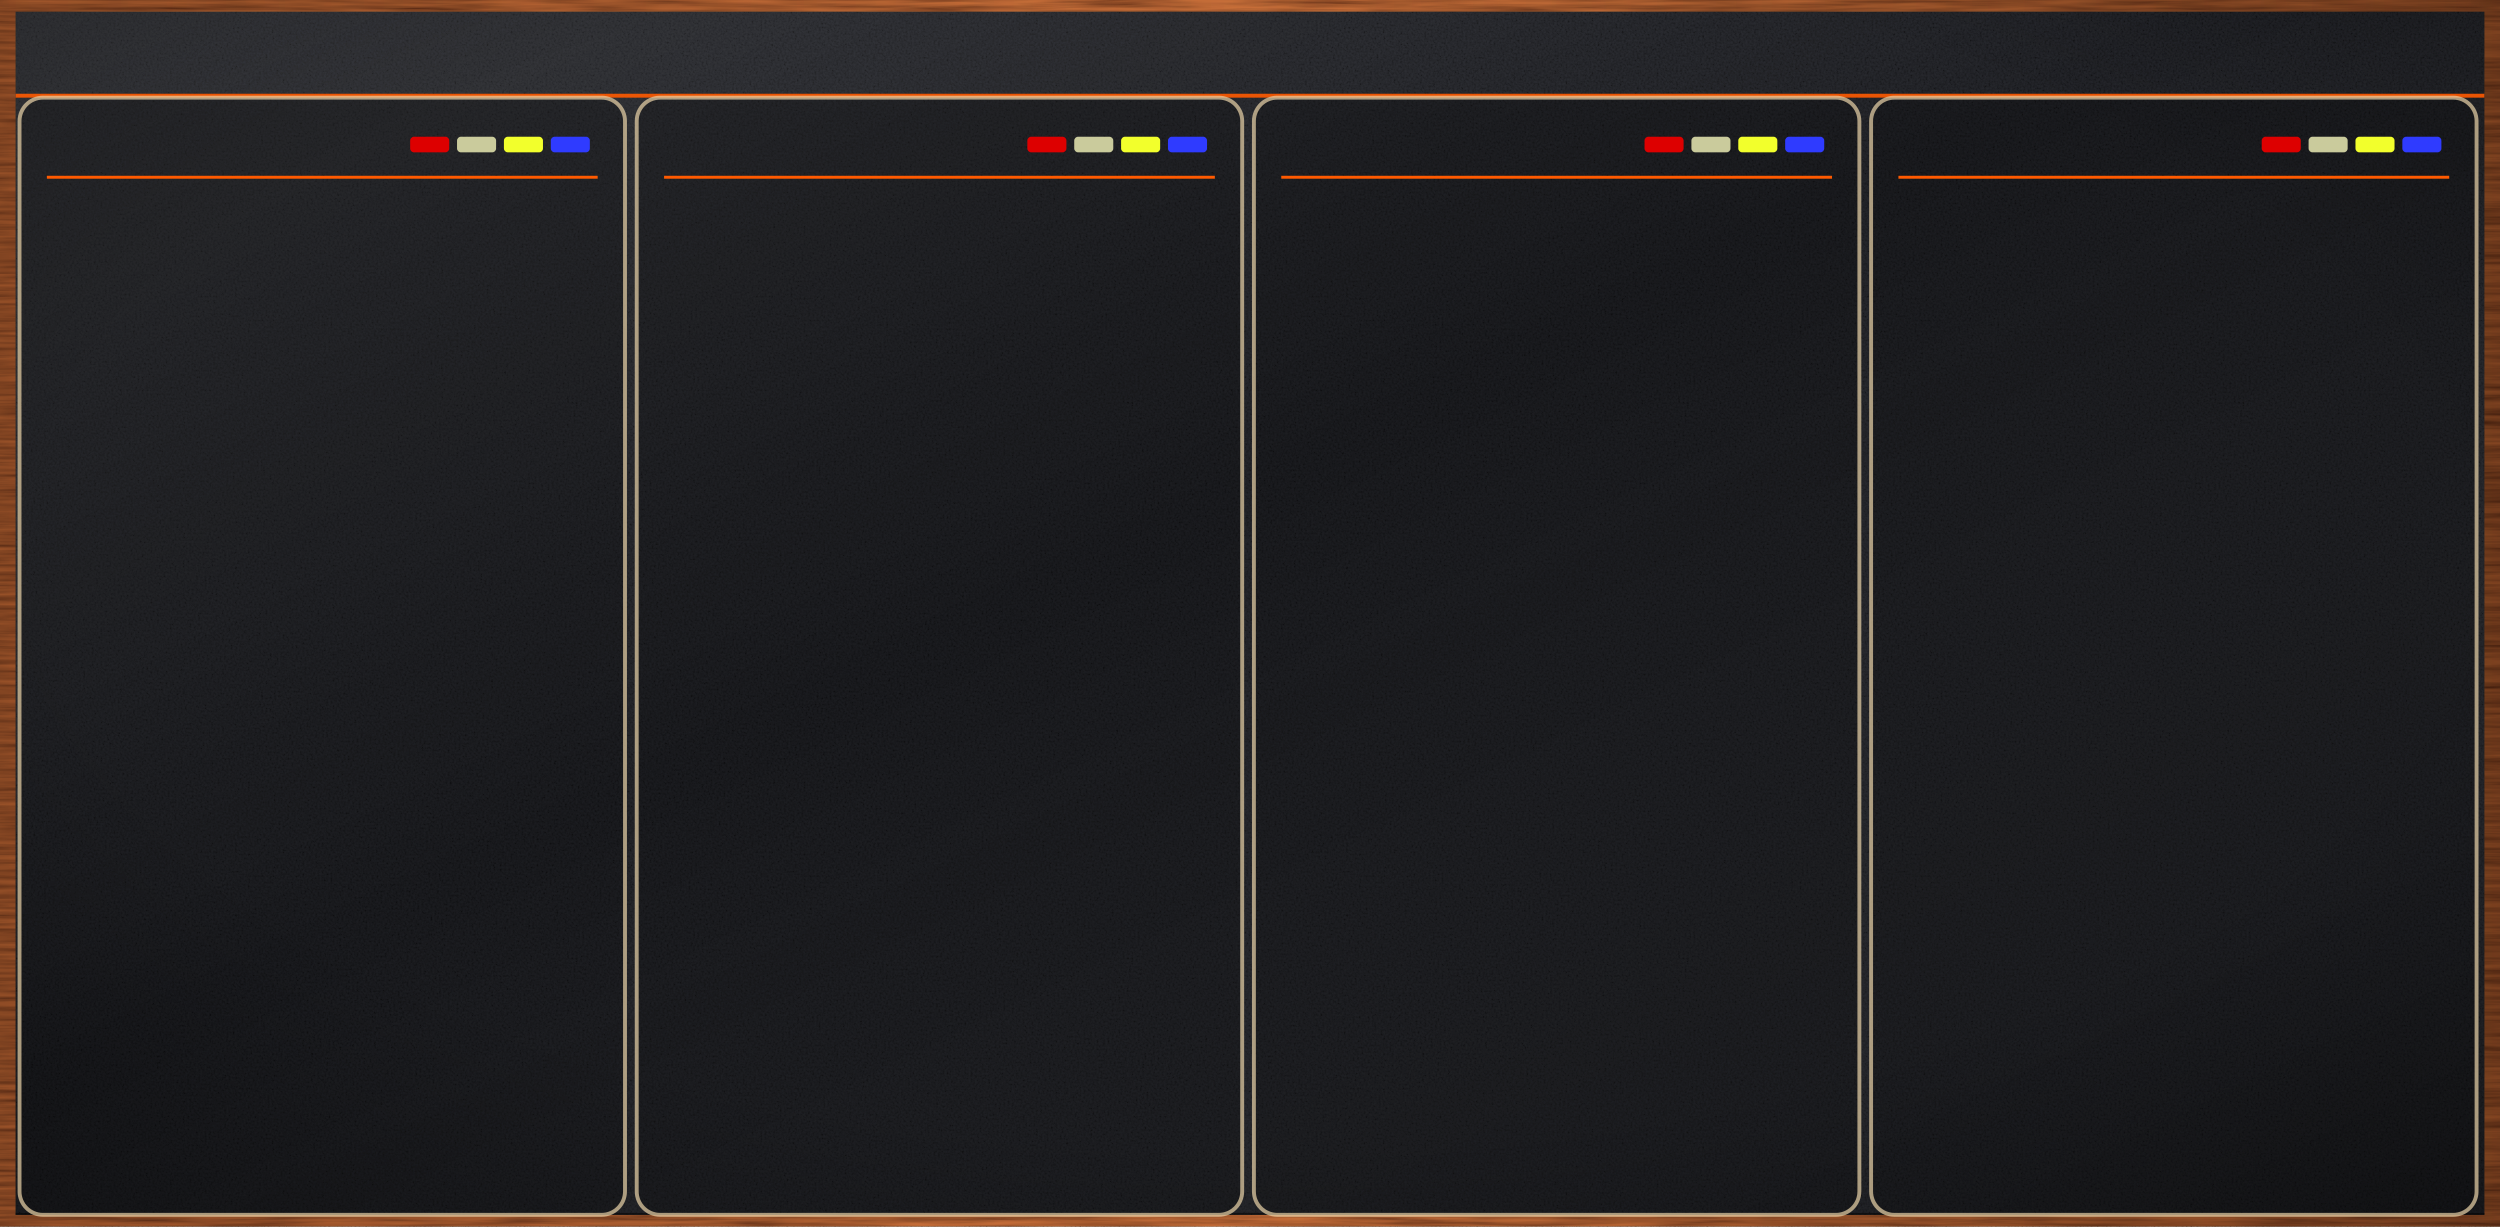
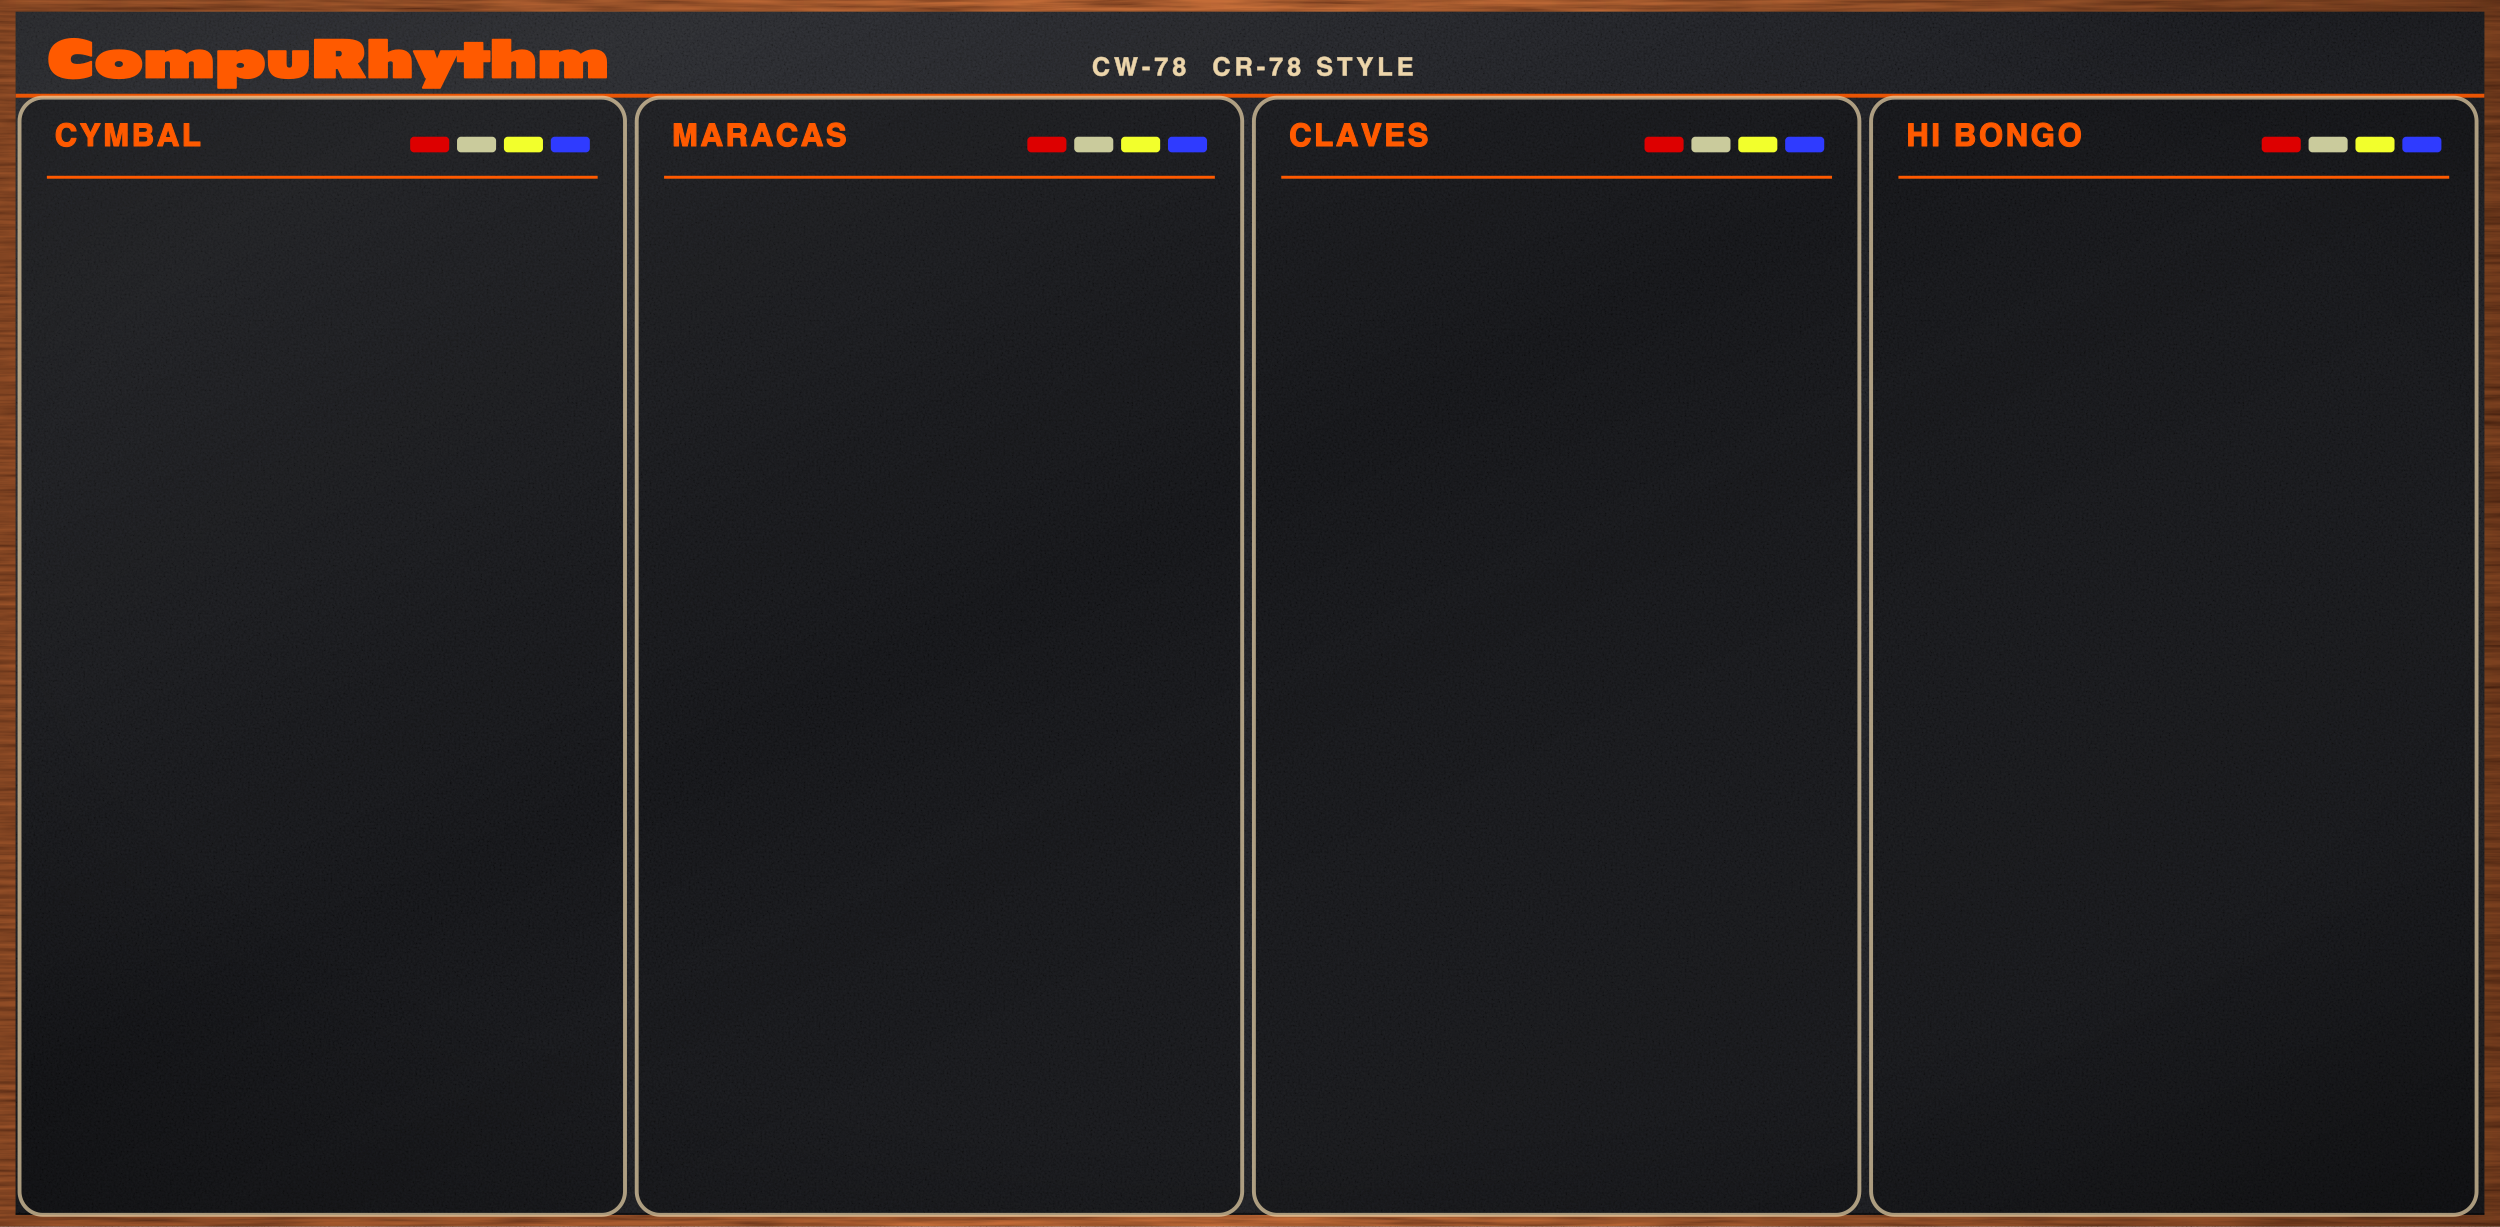
<svg xmlns="http://www.w3.org/2000/svg" viewBox="0 0 1280 628" width="1280" height="628">
  <defs>
    <filter id="brush" x="0" y="0" width="100%" height="100%">
      <feTurbulence type="fractalNoise" baseFrequency="0.001 1.1" numOctaves="4" seed="7" />
      <feColorMatrix type="matrix" values="1.9 0 0 0 -0.45  1.9 0 0 0 -0.45  1.9 0 0 0 -0.45  0 0 0 0 1" />
    </filter>
    <filter id="fine" x="0" y="0" width="100%" height="100%">
      <feTurbulence type="fractalNoise" baseFrequency="0.9" numOctaves="2" seed="3" />
      <feColorMatrix type="matrix" values="1.6 0 0 0 -0.3  1.6 0 0 0 -0.3  1.6 0 0 0 -0.3  0 0 0 0 1" />
    </filter>
    <filter id="grainv" x="0" y="0" width="100%" height="100%">
      <feTurbulence type="fractalNoise" baseFrequency="0.02 0.6" numOctaves="4" seed="11" />
      <feColorMatrix type="matrix" values="1.5 0 0 0 -0.25  1.2 0 0 0 -0.25  0.8 0 0 0 -0.25  0 0 0 0 1" />
    </filter>
    <linearGradient id="lit" x1="0" y1="0" x2="1" y2="1">
      <stop offset="0" stop-color="#fff" stop-opacity="0.22" />
      <stop offset="0.45" stop-color="#fff" stop-opacity="0" />
      <stop offset="1" stop-color="#000" stop-opacity="0.18" />
    </linearGradient>
    <radialGradient id="vig" cx="0.5" cy="0.45" r="0.8">
      <stop offset="0.6" stop-color="#000" stop-opacity="0" />
      <stop offset="1" stop-color="#000" stop-opacity="0.35" />
    </radialGradient>
    <radialGradient id="screw" cx="0.35" cy="0.3" r="0.8">
      <stop offset="0" stop-color="#e2e4e8" />
      <stop offset="1" stop-color="#6a6d74" />
    </radialGradient>
    <linearGradient id="woodh" x1="0" y1="0" x2="0" y2="1">
      <stop offset="0" stop-color="#7a5232" />
      <stop offset="1" stop-color="#4a2f1b" />
    </linearGradient>
    <linearGradient id="wood" x1="0" y1="0" x2="1" y2="0">
      <stop offset="0" stop-color="#5a3a22" />
      <stop offset="0.5" stop-color="#7a5232" />
      <stop offset="1" stop-color="#4a2f1b" />
    </linearGradient>
    <filter id="woodg" x="0" y="0" width="100%" height="100%">
      <feTurbulence type="fractalNoise" baseFrequency="0.02 0.4" numOctaves="3" seed="5" />
      <feColorMatrix type="matrix" values="0.9 0 0 0 0.1  0.6 0 0 0 0.02  0.4 0 0 0 0  0 0 0 0 1" />
    </filter>
  </defs>
  <rect x="0" y="0" width="1280" height="628" fill="#1c1d21" />
  <rect x="0" y="0" width="1280" height="628" filter="url(#fine)" style="mix-blend-mode:overlay" opacity="0.3" />
  <rect x="0" y="0" width="1280" height="628" fill="url(#lit)" opacity="0.45" />
  <rect x="0" y="0" width="1280" height="628" fill="url(#vig)" />
  <clipPath id="bez">
    <path clip-rule="evenodd" d="M0 0H1280 V628 H0Z M8 6H1272 V622 H8Z" />
  </clipPath>
  <g clip-path="url(#bez)">
    <rect x="0" y="0" width="1280" height="628" fill="url(#wood)" />
    <rect x="0" y="0" width="1280" height="628" filter="url(#woodg)" style="mix-blend-mode:overlay" opacity="0.8" />
  </g>
  <rect x="8" y="621" width="1264" height="1" fill="#000" opacity="0.5" />
+   <g fill="#ff5a00" stroke="#ff5a00" stroke-width="35" stroke-linejoin="round" opacity="1">
+     <path transform="translate(24.00 39.63) scale(0.03 -0.03)" d="M755 267V41Q744 35 722.0 25.5Q700 16 625.0 0.0Q550 -16 465 -16Q42 -16 42 307Q42 398 74.5 466.5Q107 535 166.0 575.5Q225 616 300.0 636.0Q375 656 466 656Q534 656 606.0 640.0Q678 624 716 608L755 593V370Q627 415 523 415Q391 415 391 306Q391 212 522 212Q637 212 755 267Z" />
+     <path transform="translate(48.39 39.63) scale(0.03 -0.03)" d="M704.0 397.0Q798 332 798.0 226.0Q798 120 704.0 54.0Q610 -12 415.0 -12.0Q220 -12 125.5 54.0Q31 120 31.0 226.0Q31 332 125.5 397.0Q220 462 415.0 462.0Q610 462 704.0 397.0ZM415 296Q373 296 350.5 276.5Q328 257 328.0 228.0Q328 199 350.5 179.5Q373 160 415 160Q456 160 479.0 179.5Q502 199 502.0 228.0Q502 257 479.0 276.5Q456 296 415 296Z" />
+     <path transform="translate(73.26 39.63) scale(0.03 -0.03)" d="M1173 0H883V241Q883 268 867.0 280.0Q851 292 829 292Q783 292 765 258V0H476V237Q476 259 466.0 272.5Q456 286 446.5 289.0Q437 292 427 292Q378 292 357 259V0H58V447H357V398Q441 461 558 461Q690 461 739 375Q766 405 823.5 433.0Q881 461 959 461Q1069 461 1121.0 408.5Q1173 356 1173 268Z" />
+     <path transform="translate(110.01 39.63) scale(0.03 -0.03)" d="M357 -177H58V447H357V399Q421 461 551 461Q674 461 755.0 404.0Q836 347 836 232Q836 170 812.5 121.5Q789 73 749.0 45.0Q709 17 661.5 3.0Q614 -11 561 -11Q425 -11 357 50ZM516 201Q516 230 494.0 247.5Q472 265 440 265Q393 265 372.5 246.0Q352 227 352 203Q352 174 375.5 159.5Q399 145 432 145Q474 145 495.0 161.0Q516 177 516 201Z" />
+     <path transform="translate(136.02 39.63) scale(0.03 -0.03)" d="M468 228V447H721Q721 259 720 203Q717 97 650 47Q569 -11 396 -11Q241 -11 170 23Q68 73 57 210L52 447H340V229Q340 150 405 150Q468 150 468 228Z" />
+     <path transform="translate(159.24 39.63) scale(0.03 -0.03)" d="M922 0H543L465 160H406V0H68V642H566Q733 642 812.5 595.0Q892 548 892 418Q892 381 880.0 350.0Q868 319 851.0 301.0Q834 283 816.5 270.0Q799 257 787 252L775 247ZM406 341H481Q510 341 526.5 359.5Q543 378 543 405Q543 434 526.5 452.0Q510 470 478 470H406Z" />
+     <path transform="translate(187.38 39.63) scale(0.03 -0.03)" d="M764 0H475V246Q475 268 458.5 280.0Q442 292 423 292Q375 292 357 259V0H58V642H357V398Q439 461 560 461Q657 461 710.5 411.0Q764 361 764 264Z" />
+     <path transform="translate(211.89 39.63) scale(0.03 -0.03)" d="M444 -177H155L236 0H204L0 447H335L395 271L465 447H752Z" />
+     <path transform="translate(234.45 39.63) scale(0.03 -0.03)" d="M418 0H119V276H-2V447H119V589H418V447H539V276H418Z" />
+     <path transform="translate(250.56 39.63) scale(0.03 -0.03)" d="M764 0H475V246Q475 268 458.5 280.0Q442 292 423 292Q375 292 357 259V0H58V642H357V398Q439 461 560 461Q657 461 710.5 411.0Q764 361 764 264Z" />
+     <path transform="translate(275.07 39.63) scale(0.03 -0.03)" d="M1173 0H883V241Q883 268 867.0 280.0Q851 292 829 292Q783 292 765 258V0H476V237Q476 259 466.0 272.5Q456 286 446.5 289.0Q437 292 427 292Q378 292 357 259V0H58V447H357V398Q441 461 558 461Q690 461 739 375Q766 405 823.5 433.0Q881 461 959 461Q1069 461 1121.0 408.5Q1173 356 1173 268Z" />
+   </g>
+   <g fill="#ecd5aa" stroke="#ecd5aa" stroke-width="40.96" stroke-linejoin="round" opacity="1">
+     <path transform="translate(559.00 38.68) scale(0.00635 -0.00635)" d="M299 1320Q479 1502 757 1502Q1129 1502 1301 1258Q1396 1121 1403 983H1095Q1065 1089 1018 1143Q934 1239 769 1239Q601 1239 504.0 1103.5Q407 968 407 720Q407 472 509.5 348.5Q612 225 770 225Q932 225 1017 331Q1064 388 1095 502H1400Q1360 261 1195.5 110.0Q1031 -41 774 -41Q456 -41 274 163Q92 368 92 725Q92 1111 299 1320ZM748 1519Z" />
+     <path transform="translate(570.39 38.68) scale(0.00635 -0.00635)" d="M357 1474 552 630 594 395 637 625 803 1474H1128L1303 630L1348 395L1393 621L1590 1474H1903L1488 0H1194L1016 862L964 1147L912 862L734 0H448L30 1474Z" />
+     <path transform="translate(584.66 38.68) scale(0.00635 -0.00635)" d="M47 706H621V436H47Z" />
+     <path transform="translate(590.99 38.68) scale(0.00635 -0.00635)" d="M1080 1208Q1016 1145 902.0 983.5Q788 822 711 650Q650 515 601.0 320.0Q552 125 552 0H256Q269 390 512 811Q669 1072 775 1175H52L56 1431H1080Z" />
+     <path transform="translate(600.22 38.68) scale(0.00635 -0.00635)" d="M559 196Q657 196 712.5 255.0Q768 314 768 421Q768 532 711.5 589.5Q655 647 559 647Q463 647 406.5 589.5Q350 532 350 421Q350 314 405.5 255.0Q461 196 559 196ZM272 772Q167 842 135.5 923.5Q104 1005 104 1076Q104 1234 223.0 1345.5Q342 1457 559 1457Q776 1457 895.0 1345.5Q1014 1234 1014 1076Q1014 1005 982.5 923.5Q951 842 846 782Q953 722 1007.0 623.0Q1061 524 1061 402Q1061 219 925.5 90.5Q790 -38 547 -38Q304 -38 179.0 90.5Q54 219 54 402Q54 524 109.5 623.0Q165 722 272 772ZM559 865Q646 865 693.5 915.0Q741 965 741 1044Q741 1130 693.5 1178.5Q646 1227 559 1227Q473 1227 424.5 1178.5Q376 1130 376 1044Q376 965 424.5 915.0Q473 865 559 865Z" />
+     <path transform="translate(620.67 38.68) scale(0.00635 -0.00635)" d="M299 1320Q479 1502 757 1502Q1129 1502 1301 1258Q1396 1121 1403 983H1095Q1065 1089 1018 1143Q934 1239 769 1239Q601 1239 504.0 1103.5Q407 968 407 720Q407 472 509.5 348.5Q612 225 770 225Q932 225 1017 331Q1064 388 1095 502H1400Q1360 261 1195.5 110.0Q1031 -41 774 -41Q456 -41 274 163Q92 368 92 725Q92 1111 299 1320ZM748 1519Z" />
+     <path transform="translate(632.06 38.68) scale(0.00635 -0.00635)" d="M464 1218V822H813Q917 822 969 846Q1061 888 1061 1012Q1061 1146 972 1192Q922 1218 822 1218ZM1266 1333Q1314 1277 1342.0 1209.0Q1370 1141 1370 1054Q1370 949 1317.0 847.5Q1264 746 1142 704Q1244 663 1286.5 587.5Q1329 512 1329 357V258Q1329 157 1337 121Q1349 64 1393 37V0H1054Q1040 49 1034 79Q1022 141 1021 206L1019 343Q1017 484 967.5 531.0Q918 578 782 578H464V0H163V1474H886Q1041 1471 1124.5 1436.0Q1208 1401 1266 1333Z" />
+     <path transform="translate(643.45 38.68) scale(0.00635 -0.00635)" d="M47 706H621V436H47Z" />
+     <path transform="translate(649.78 38.68) scale(0.00635 -0.00635)" d="M1080 1208Q1016 1145 902.0 983.5Q788 822 711 650Q650 515 601.0 320.0Q552 125 552 0H256Q269 390 512 811Q669 1072 775 1175H52L56 1431H1080Z" />
+     <path transform="translate(659.01 38.68) scale(0.00635 -0.00635)" d="M559 196Q657 196 712.5 255.0Q768 314 768 421Q768 532 711.5 589.5Q655 647 559 647Q463 647 406.5 589.5Q350 532 350 421Q350 314 405.5 255.0Q461 196 559 196ZM272 772Q167 842 135.5 923.5Q104 1005 104 1076Q104 1234 223.0 1345.5Q342 1457 559 1457Q776 1457 895.0 1345.5Q1014 1234 1014 1076Q1014 1005 982.5 923.5Q951 842 846 782Q953 722 1007.0 623.0Q1061 524 1061 402Q1061 219 925.5 90.5Q790 -38 547 -38Q304 -38 179.0 90.5Q54 219 54 402Q54 524 109.5 623.0Q165 722 272 772ZM559 865Q646 865 693.5 915.0Q741 965 741 1044Q741 1130 693.5 1178.5Q646 1227 559 1227Q473 1227 424.5 1178.5Q376 1130 376 1044Q376 965 424.5 915.0Q473 865 559 865Z" />
+     <path transform="translate(673.85 38.68) scale(0.00635 -0.00635)" d="M379 455Q393 354 434 304Q509 213 691 213Q800 213 868 237Q997 283 997 408Q997 481 933 521Q869 560 732 590L576 625Q346 677 258 738Q109 840 109 1057Q109 1255 253.0 1386.0Q397 1517 676 1517Q909 1517 1073.5 1393.5Q1238 1270 1246 1035H950Q942 1168 834 1224Q762 1261 655 1261Q536 1261 465.0 1213.0Q394 1165 394 1079Q394 1000 464 961Q509 935 656 900L910 839Q1077 799 1162 732Q1294 628 1294 431Q1294 229 1139.5 95.5Q985 -38 703 -38Q415 -38 250.0 93.5Q85 225 85 455ZM678 1519Z" />
+     <path transform="translate(684.52 38.68) scale(0.00635 -0.00635)" d="M1227 1474V1213H786V0H476V1213H33V1474Z" />
+     <path transform="translate(694.46 38.68) scale(0.00635 -0.00635)" d="M997 1474H1346L853 554V0H545V554L35 1474H398L704 832ZM691 1474Z" />
+     <path transform="translate(705.13 38.68) scale(0.00635 -0.00635)" d="M156 1474H464V265H1194V0H156Z" />
+     <path transform="translate(715.07 38.68) scale(0.00635 -0.00635)" d="M1246 1213H466V900H1182V644H466V265H1282V0H165V1474H1246Z" />
+   </g>
  <rect x="8" y="48" width="1264" height="2" fill="#ff5a00" fill-opacity="0.9" />
  <rect x="10" y="50" width="310" height="572" rx="12" fill="#000" fill-opacity="0.25" stroke="#ecd5aa" stroke-width="2" stroke-opacity="0.7" />
  <rect x="210" y="70" width="20" height="8" rx="2" fill="#dd0000" />
  <rect x="234" y="70" width="20" height="8" rx="2" fill="#cacb9c" />
  <rect x="258" y="70" width="20" height="8" rx="2" fill="#f2ff2c" />
  <rect x="282" y="70" width="20" height="8" rx="2" fill="#2f3bff" />
  <rect x="24" y="90" width="282" height="1.5" fill="#ff5a00" />
+   <g fill="#ff5a00" stroke="#ff5a00" stroke-width="71.68" stroke-linejoin="round" opacity="1">
+     <path transform="translate(28.00 74.76) scale(0.00781 -0.00781)" d="M299 1320Q479 1502 757 1502Q1129 1502 1301 1258Q1396 1121 1403 983H1095Q1065 1089 1018 1143Q934 1239 769 1239Q601 1239 504.0 1103.5Q407 968 407 720Q407 472 509.5 348.5Q612 225 770 225Q932 225 1017 331Q1064 388 1095 502H1400Q1360 261 1195.5 110.0Q1031 -41 774 -41Q456 -41 274 163Q92 368 92 725Q92 1111 299 1320ZM748 1519Z" />
+     <path transform="translate(40.83 74.76) scale(0.00781 -0.00781)" d="M997 1474H1346L853 554V0H545V554L35 1474H398L704 832ZM691 1474Z" />
+     <path transform="translate(52.79 74.76) scale(0.00781 -0.00781)" d="M1133 1474H1576V0H1289V997Q1289 1040 1290.0 1117.5Q1291 1195 1291 1237L1012 0H713L436 1237Q436 1195 437.0 1117.5Q438 1040 438 997V0H151V1474H599L867 315Z" />
+     <path transform="translate(67.39 74.76) scale(0.00781 -0.00781)" d="M455 1218V893H817Q914 893 974.5 929.5Q1035 966 1035 1059Q1035 1162 955 1195Q886 1218 779 1218ZM455 649V256H817Q914 256 968 282Q1066 330 1066 466Q1066 581 971 624Q918 648 822 649ZM1261 1317Q1329 1223 1329 1092Q1329 957 1261 875Q1223 829 1149 791Q1262 750 1319.5 661.0Q1377 572 1377 445Q1377 314 1311 210Q1269 141 1206 94Q1135 40 1038.5 20.0Q942 0 829 0H161V1474H877Q1148 1470 1261 1317Z" />
+     <path transform="translate(80.23 74.76) scale(0.00781 -0.00781)" d="M559 557H933L749 1137ZM578 1474H926L1448 0H1114L1019 303H476L374 0H52ZM750 1474Z" />
+     <path transform="translate(93.06 74.76) scale(0.00781 -0.00781)" d="M156 1474H464V265H1194V0H156Z" />
+   </g>
  <rect x="326" y="50" width="310" height="572" rx="12" fill="#000" fill-opacity="0.25" stroke="#ecd5aa" stroke-width="2" stroke-opacity="0.7" />
  <rect x="526" y="70" width="20" height="8" rx="2" fill="#dd0000" />
  <rect x="550" y="70" width="20" height="8" rx="2" fill="#cacb9c" />
  <rect x="574" y="70" width="20" height="8" rx="2" fill="#f2ff2c" />
  <rect x="598" y="70" width="20" height="8" rx="2" fill="#2f3bff" />
  <rect x="340" y="90" width="282" height="1.5" fill="#ff5a00" />
+   <g fill="#ff5a00" stroke="#ff5a00" stroke-width="71.68" stroke-linejoin="round" opacity="1">
+     <path transform="translate(344.00 74.76) scale(0.00781 -0.00781)" d="M1133 1474H1576V0H1289V997Q1289 1040 1290.0 1117.5Q1291 1195 1291 1237L1012 0H713L436 1237Q436 1195 437.0 1117.5Q438 1040 438 997V0H151V1474H599L867 315Z" />
+     <path transform="translate(358.61 74.76) scale(0.00781 -0.00781)" d="M559 557H933L749 1137ZM578 1474H926L1448 0H1114L1019 303H476L374 0H52ZM750 1474Z" />
+     <path transform="translate(371.44 74.76) scale(0.00781 -0.00781)" d="M464 1218V822H813Q917 822 969 846Q1061 888 1061 1012Q1061 1146 972 1192Q922 1218 822 1218ZM1266 1333Q1314 1277 1342.0 1209.0Q1370 1141 1370 1054Q1370 949 1317.0 847.5Q1264 746 1142 704Q1244 663 1286.5 587.5Q1329 512 1329 357V258Q1329 157 1337 121Q1349 64 1393 37V0H1054Q1040 49 1034 79Q1022 141 1021 206L1019 343Q1017 484 967.5 531.0Q918 578 782 578H464V0H163V1474H886Q1041 1471 1124.5 1436.0Q1208 1401 1266 1333Z" />
+     <path transform="translate(384.28 74.76) scale(0.00781 -0.00781)" d="M559 557H933L749 1137ZM578 1474H926L1448 0H1114L1019 303H476L374 0H52ZM750 1474Z" />
+     <path transform="translate(397.11 74.76) scale(0.00781 -0.00781)" d="M299 1320Q479 1502 757 1502Q1129 1502 1301 1258Q1396 1121 1403 983H1095Q1065 1089 1018 1143Q934 1239 769 1239Q601 1239 504.0 1103.5Q407 968 407 720Q407 472 509.5 348.5Q612 225 770 225Q932 225 1017 331Q1064 388 1095 502H1400Q1360 261 1195.5 110.0Q1031 -41 774 -41Q456 -41 274 163Q92 368 92 725Q92 1111 299 1320ZM748 1519Z" />
+     <path transform="translate(409.95 74.76) scale(0.00781 -0.00781)" d="M559 557H933L749 1137ZM578 1474H926L1448 0H1114L1019 303H476L374 0H52ZM750 1474Z" />
+     <path transform="translate(422.78 74.76) scale(0.00781 -0.00781)" d="M379 455Q393 354 434 304Q509 213 691 213Q800 213 868 237Q997 283 997 408Q997 481 933 521Q869 560 732 590L576 625Q346 677 258 738Q109 840 109 1057Q109 1255 253.0 1386.0Q397 1517 676 1517Q909 1517 1073.5 1393.5Q1238 1270 1246 1035H950Q942 1168 834 1224Q762 1261 655 1261Q536 1261 465.0 1213.0Q394 1165 394 1079Q394 1000 464 961Q509 935 656 900L910 839Q1077 799 1162 732Q1294 628 1294 431Q1294 229 1139.5 95.5Q985 -38 703 -38Q415 -38 250.0 93.5Q85 225 85 455ZM678 1519Z" />
+   </g>
  <rect x="642" y="50" width="310" height="572" rx="12" fill="#000" fill-opacity="0.25" stroke="#ecd5aa" stroke-width="2" stroke-opacity="0.7" />
  <rect x="842" y="70" width="20" height="8" rx="2" fill="#dd0000" />
  <rect x="866" y="70" width="20" height="8" rx="2" fill="#cacb9c" />
  <rect x="890" y="70" width="20" height="8" rx="2" fill="#f2ff2c" />
  <rect x="914" y="70" width="20" height="8" rx="2" fill="#2f3bff" />
  <rect x="656" y="90" width="282" height="1.5" fill="#ff5a00" />
+   <g fill="#ff5a00" stroke="#ff5a00" stroke-width="71.68" stroke-linejoin="round" opacity="1">
+     <path transform="translate(660.00 74.76) scale(0.00781 -0.00781)" d="M299 1320Q479 1502 757 1502Q1129 1502 1301 1258Q1396 1121 1403 983H1095Q1065 1089 1018 1143Q934 1239 769 1239Q601 1239 504.0 1103.5Q407 968 407 720Q407 472 509.5 348.5Q612 225 770 225Q932 225 1017 331Q1064 388 1095 502H1400Q1360 261 1195.5 110.0Q1031 -41 774 -41Q456 -41 274 163Q92 368 92 725Q92 1111 299 1320ZM748 1519Z" />
+     <path transform="translate(672.83 74.76) scale(0.00781 -0.00781)" d="M156 1474H464V265H1194V0H156Z" />
+     <path transform="translate(683.89 74.76) scale(0.00781 -0.00781)" d="M559 557H933L749 1137ZM578 1474H926L1448 0H1114L1019 303H476L374 0H52ZM750 1474Z" />
+     <path transform="translate(696.72 74.76) scale(0.00781 -0.00781)" d="M1019 1474H1339L836 0H545L47 1474H376L696 355Z" />
+     <path transform="translate(708.67 74.76) scale(0.00781 -0.00781)" d="M1246 1213H466V900H1182V644H466V265H1282V0H165V1474H1246Z" />
+     <path transform="translate(720.63 74.76) scale(0.00781 -0.00781)" d="M379 455Q393 354 434 304Q509 213 691 213Q800 213 868 237Q997 283 997 408Q997 481 933 521Q869 560 732 590L576 625Q346 677 258 738Q109 840 109 1057Q109 1255 253.0 1386.0Q397 1517 676 1517Q909 1517 1073.5 1393.5Q1238 1270 1246 1035H950Q942 1168 834 1224Q762 1261 655 1261Q536 1261 465.0 1213.0Q394 1165 394 1079Q394 1000 464 961Q509 935 656 900L910 839Q1077 799 1162 732Q1294 628 1294 431Q1294 229 1139.5 95.5Q985 -38 703 -38Q415 -38 250.0 93.5Q85 225 85 455ZM678 1519Z" />
+   </g>
  <rect x="958" y="50" width="310" height="572" rx="12" fill="#000" fill-opacity="0.25" stroke="#ecd5aa" stroke-width="2" stroke-opacity="0.7" />
  <rect x="1158" y="70" width="20" height="8" rx="2" fill="#dd0000" />
  <rect x="1182" y="70" width="20" height="8" rx="2" fill="#cacb9c" />
  <rect x="1206" y="70" width="20" height="8" rx="2" fill="#f2ff2c" />
  <rect x="1230" y="70" width="20" height="8" rx="2" fill="#2f3bff" />
  <rect x="972" y="90" width="282" height="1.5" fill="#ff5a00" />
+   <g fill="#ff5a00" stroke="#ff5a00" stroke-width="71.68" stroke-linejoin="round" opacity="1">
+     <path transform="translate(976.00 74.76) scale(0.00781 -0.00781)" d="M154 0V1474H459V912H1035V1474H1341V0H1035V658H459V0Z" />
+     <path transform="translate(988.83 74.76) scale(0.00781 -0.00781)" d="M438 0H132V1474H438ZM285 1503Z" />
+     <path transform="translate(1000.29 74.76) scale(0.00781 -0.00781)" d="M455 1218V893H817Q914 893 974.5 929.5Q1035 966 1035 1059Q1035 1162 955 1195Q886 1218 779 1218ZM455 649V256H817Q914 256 968 282Q1066 330 1066 466Q1066 581 971 624Q918 648 822 649ZM1261 1317Q1329 1223 1329 1092Q1329 957 1261 875Q1223 829 1149 791Q1262 750 1319.5 661.0Q1377 572 1377 445Q1377 314 1311 210Q1269 141 1206 94Q1135 40 1038.5 20.0Q942 0 829 0H161V1474H877Q1148 1470 1261 1317Z" />
+     <path transform="translate(1013.12 74.76) scale(0.00781 -0.00781)" d="M1206 739Q1206 987 1098.5 1122.5Q991 1258 808 1258Q625 1258 516.0 1123.0Q407 988 407 739Q407 490 516.0 355.0Q625 220 808 220Q991 220 1098.5 355.0Q1206 490 1206 739ZM1291 131Q1124 -41 808 -41Q492 -41 325 131Q101 342 101 739Q101 1144 325 1347Q492 1519 808 1519Q1124 1519 1291 1347Q1514 1144 1514 739Q1514 342 1291 131ZM808 1519Z" />
+     <path transform="translate(1026.85 74.76) scale(0.00781 -0.00781)" d="M151 1474H474L1061 445V1474H1348V0H1040L438 1047V0H151ZM761 1477Z" />
+     <path transform="translate(1039.68 74.76) scale(0.00781 -0.00781)" d="M1147 1014Q1112 1165 976 1225Q900 1258 807 1258Q629 1258 514.5 1123.5Q400 989 400 719Q400 447 524.0 334.0Q648 221 806 221Q961 221 1060.0 310.5Q1159 400 1182 545H841V791H1455V0H1251L1220 184Q1131 79 1060 36Q938 -39 760 -39Q467 -39 280 164Q85 368 85 722Q85 1080 282 1296Q479 1512 803 1512Q1084 1512 1254.5 1369.5Q1425 1227 1450 1014ZM802 1512Z" />
+     <path transform="translate(1053.41 74.76) scale(0.00781 -0.00781)" d="M1206 739Q1206 987 1098.5 1122.5Q991 1258 808 1258Q625 1258 516.0 1123.0Q407 988 407 739Q407 490 516.0 355.0Q625 220 808 220Q991 220 1098.5 355.0Q1206 490 1206 739ZM1291 131Q1124 -41 808 -41Q492 -41 325 131Q101 342 101 739Q101 1144 325 1347Q492 1519 808 1519Q1124 1519 1291 1347Q1514 1144 1514 739Q1514 342 1291 131ZM808 1519Z" />
+   </g>
</svg>
